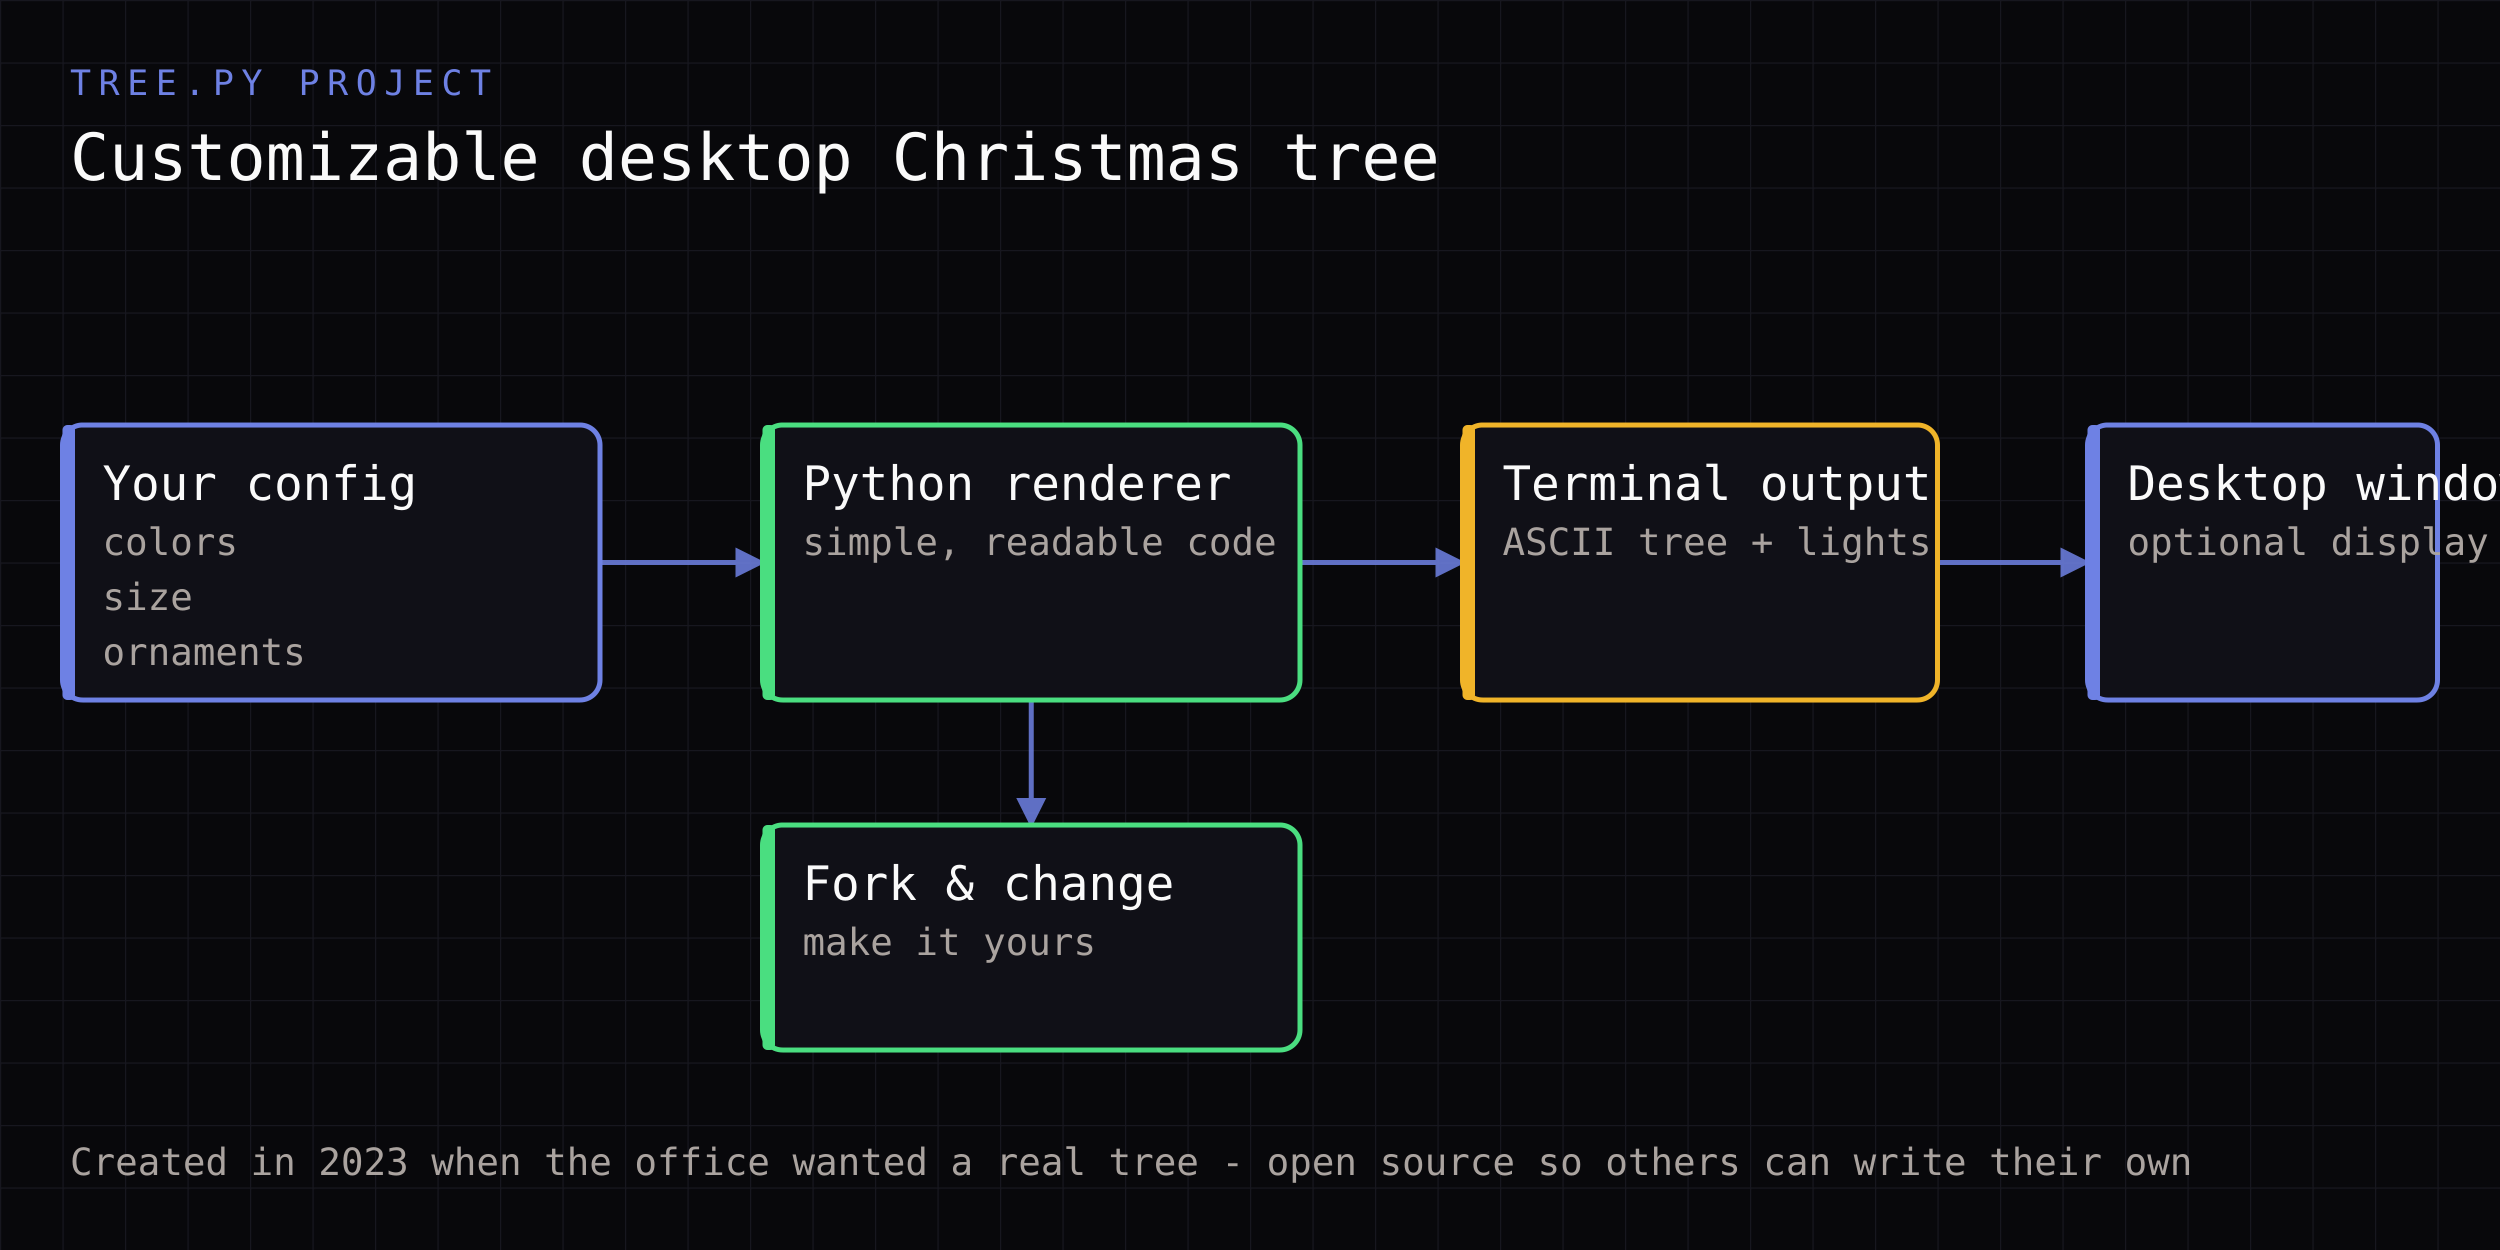
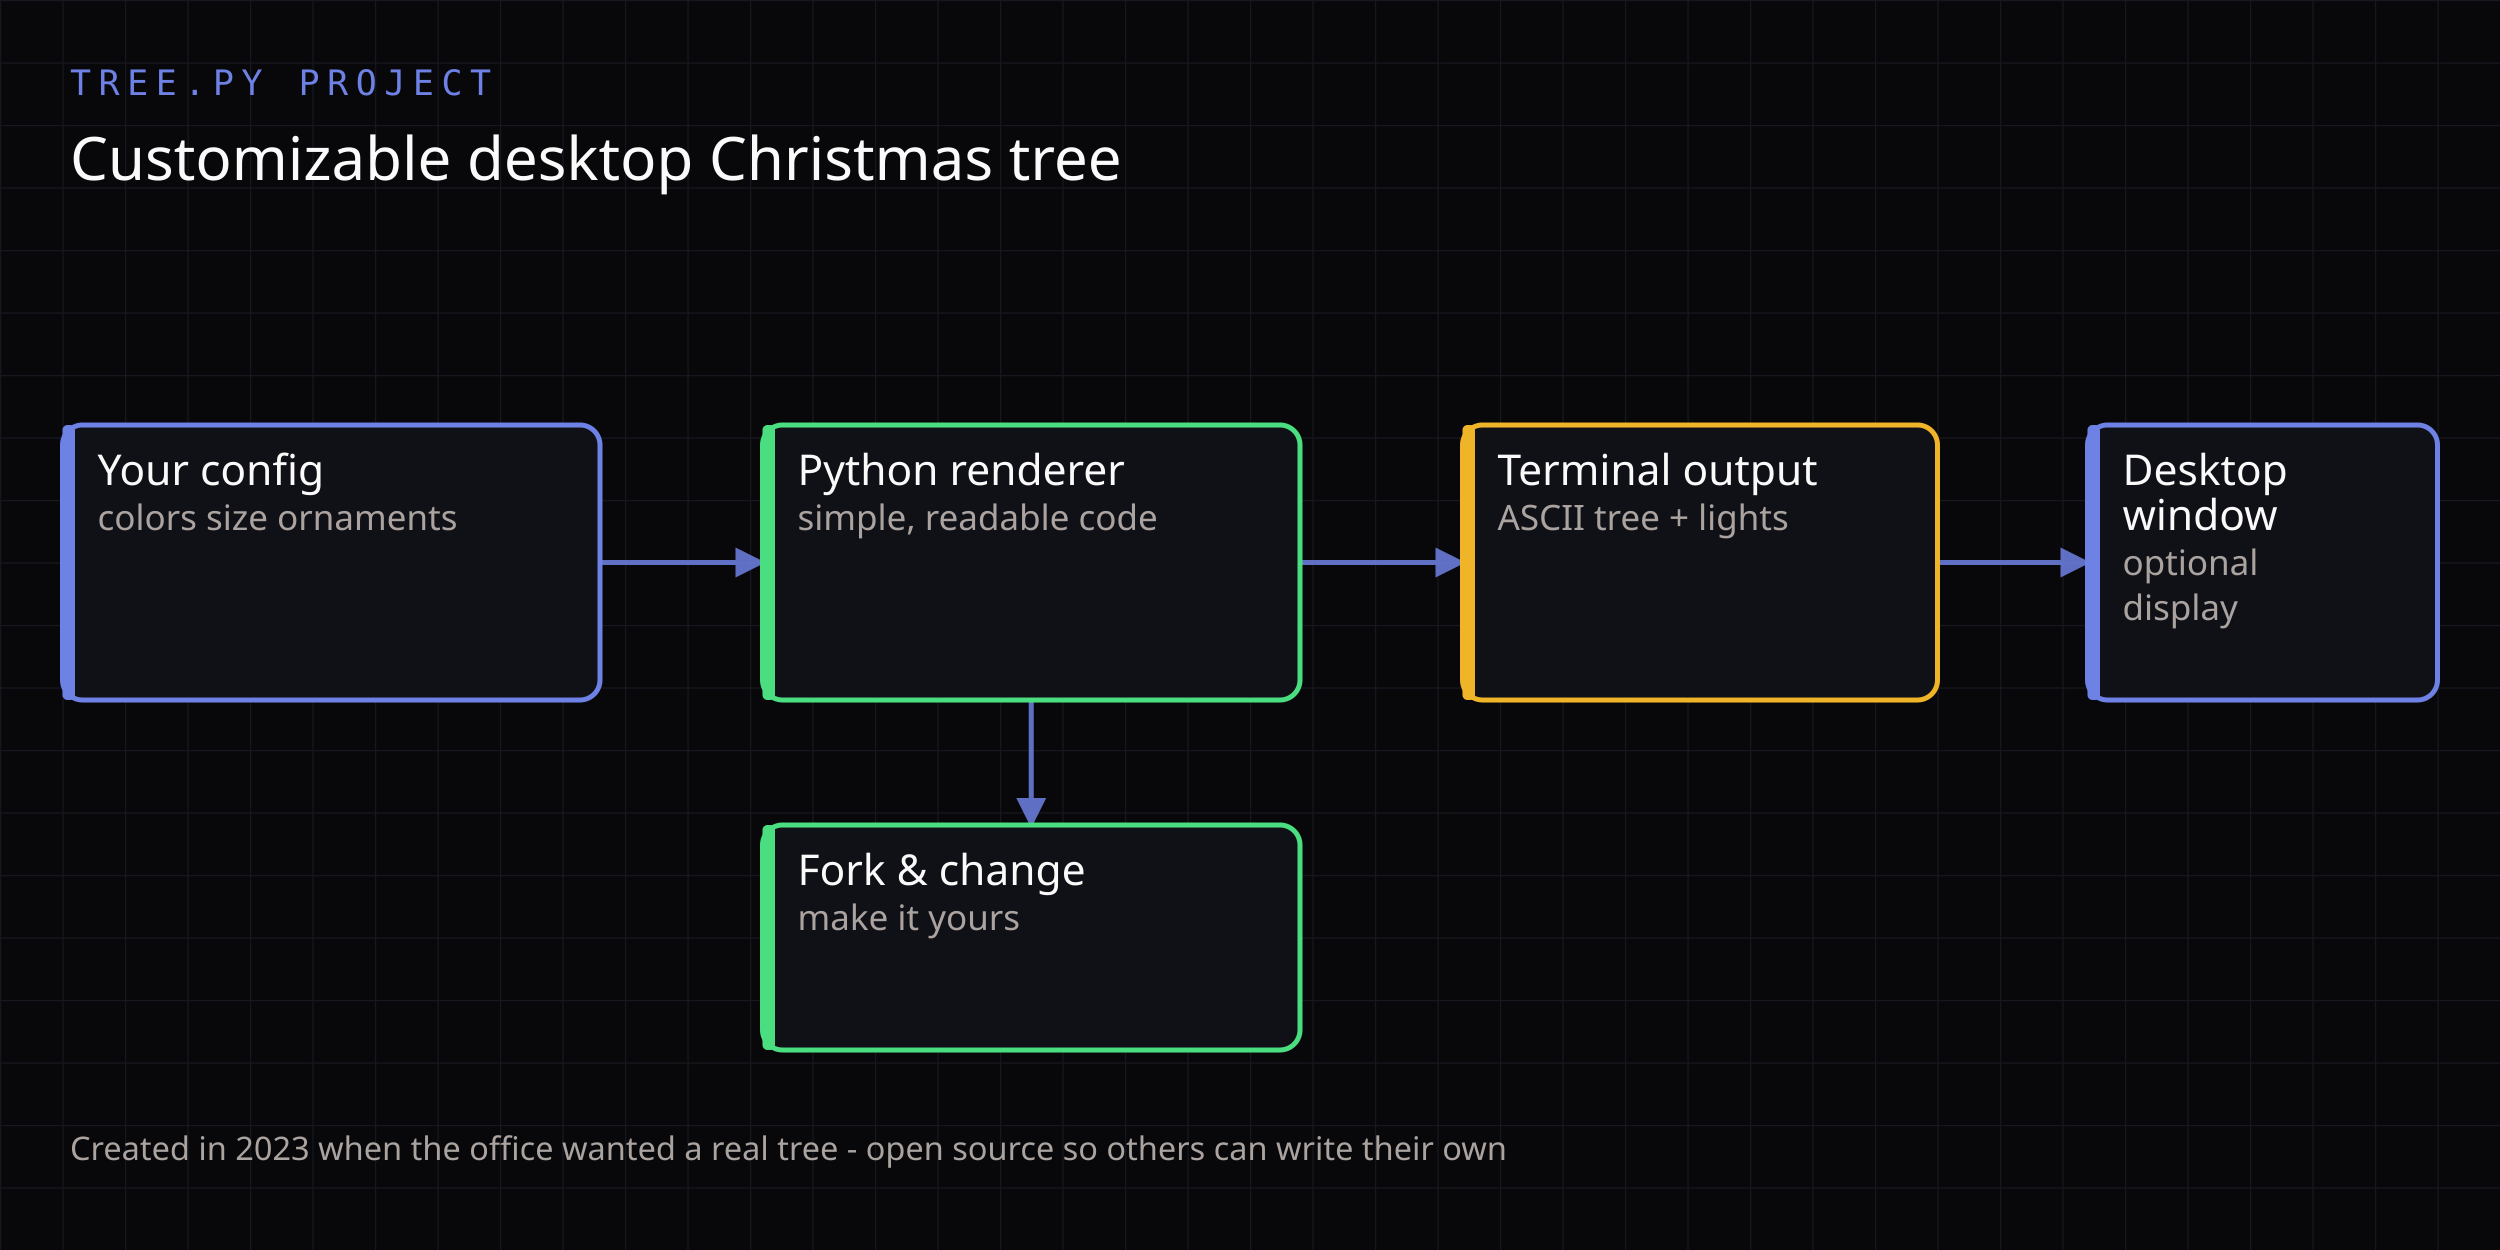
<svg xmlns="http://www.w3.org/2000/svg" width="1000" height="500" viewBox="0 0 1000 500" role="img" aria-label="Customizable desktop Christmas tree">
  <defs>
    <pattern id="g" width="25" height="25" patternUnits="userSpaceOnUse">
      <path d="M25 0H0V25" fill="none" stroke="#17171f" stroke-width="1" />
    </pattern>
    <marker id="a-accent" viewBox="0 0 10 10" refX="9" refY="5" markerWidth="6" markerHeight="6" orient="auto-start-reverse">
      <path d="M0 0 10 5 0 10z" fill="#6e81e4" />
    </marker>
    <marker id="a-good" viewBox="0 0 10 10" refX="9" refY="5" markerWidth="6" markerHeight="6" orient="auto-start-reverse">
      <path d="M0 0 10 5 0 10z" fill="#4ade80" />
    </marker>
    <marker id="a-warn" viewBox="0 0 10 10" refX="9" refY="5" markerWidth="6" markerHeight="6" orient="auto-start-reverse">
      <path d="M0 0 10 5 0 10z" fill="#f0b429" />
    </marker>
    <marker id="a-bad" viewBox="0 0 10 10" refX="9" refY="5" markerWidth="6" markerHeight="6" orient="auto-start-reverse">
      <path d="M0 0 10 5 0 10z" fill="#ff6b6b" />
    </marker>
  </defs>
  <rect width="1000" height="500" fill="#08080b" />
  <rect width="1000" height="500" fill="url(#g)" />
  <text x="28" y="38" fill="#6e81e4" font-size="14" letter-spacing="3" font-family="monospace">TREE.PY PROJECT</text>
-   <text x="28" y="72" fill="#fafafa" font-size="26" font-family="monospace">Customizable desktop Christmas tree</text>
+   <text x="28" y="72" fill="#fafafa" font-size="24" font-family="system-ui, sans-serif">Customizable desktop Christmas tree</text>
  <line x1="240" y1="225" x2="305" y2="225" stroke="#6e81e4" stroke-width="2" marker-end="url(#a-accent)" opacity="0.85" />
  <line x1="520" y1="225" x2="585" y2="225" stroke="#6e81e4" stroke-width="2" marker-end="url(#a-accent)" opacity="0.85" />
  <line x1="775" y1="225" x2="835" y2="225" stroke="#6e81e4" stroke-width="2" marker-end="url(#a-accent)" opacity="0.85" />
  <line x1="412.5" y1="280" x2="412.5" y2="330" stroke="#6e81e4" stroke-width="2" marker-end="url(#a-accent)" opacity="0.85" />
  <rect x="25" y="170" width="215" height="110" rx="8" fill="#101017" stroke="#6e81e4" stroke-width="2" />
  <rect x="25" y="170" width="5" height="110" rx="2" fill="#6e81e4" />
-   <text x="41" y="200" fill="#fafafa" font-size="19" font-family="monospace">Your config</text>
-   <text x="41" y="222" fill="#aaa39f" font-size="15" font-family="monospace">colors </text>
-   <text x="41" y="244" fill="#aaa39f" font-size="15" font-family="monospace"> size </text>
-   <text x="41" y="266" fill="#aaa39f" font-size="15" font-family="monospace"> ornaments</text>
+   <text x="39" y="194" fill="#fafafa" font-size="17" font-family="system-ui, sans-serif">Your config</text>
+   <text x="39" y="212" fill="#aaa39f" font-size="14" font-family="system-ui, sans-serif">colors size ornaments</text>
  <rect x="305" y="170" width="215" height="110" rx="8" fill="#101017" stroke="#4ade80" stroke-width="2" />
  <rect x="305" y="170" width="5" height="110" rx="2" fill="#4ade80" />
-   <text x="321" y="200" fill="#fafafa" font-size="19" font-family="monospace">Python renderer</text>
-   <text x="321" y="222" fill="#aaa39f" font-size="15" font-family="monospace">simple, readable code</text>
+   <text x="319" y="194" fill="#fafafa" font-size="17" font-family="system-ui, sans-serif">Python renderer</text>
+   <text x="319" y="212" fill="#aaa39f" font-size="14" font-family="system-ui, sans-serif">simple, readable code</text>
  <rect x="585" y="170" width="190" height="110" rx="8" fill="#101017" stroke="#f0b429" stroke-width="2" />
  <rect x="585" y="170" width="5" height="110" rx="2" fill="#f0b429" />
-   <text x="601" y="200" fill="#fafafa" font-size="19" font-family="monospace">Terminal output</text>
-   <text x="601" y="222" fill="#aaa39f" font-size="15" font-family="monospace">ASCII tree + lights</text>
+   <text x="599" y="194" fill="#fafafa" font-size="17" font-family="system-ui, sans-serif">Terminal output</text>
+   <text x="599" y="212" fill="#aaa39f" font-size="14" font-family="system-ui, sans-serif">ASCII tree + lights</text>
  <rect x="835" y="170" width="140" height="110" rx="8" fill="#101017" stroke="#6e81e4" stroke-width="2" />
  <rect x="835" y="170" width="5" height="110" rx="2" fill="#6e81e4" />
-   <text x="851" y="200" fill="#fafafa" font-size="19" font-family="monospace">Desktop window</text>
-   <text x="851" y="222" fill="#aaa39f" font-size="15" font-family="monospace">optional display</text>
+   <text x="849" y="194" fill="#fafafa" font-size="17" font-family="system-ui, sans-serif">Desktop</text>
+   <text x="849" y="212" fill="#fafafa" font-size="17" font-family="system-ui, sans-serif">window</text>
+   <text x="849" y="230" fill="#aaa39f" font-size="14" font-family="system-ui, sans-serif">optional</text>
+   <text x="849" y="248" fill="#aaa39f" font-size="14" font-family="system-ui, sans-serif">display</text>
  <rect x="305" y="330" width="215" height="90" rx="8" fill="#101017" stroke="#4ade80" stroke-width="2" />
  <rect x="305" y="330" width="5" height="90" rx="2" fill="#4ade80" />
-   <text x="321" y="360" fill="#fafafa" font-size="19" font-family="monospace">Fork &amp; change</text>
-   <text x="321" y="382" fill="#aaa39f" font-size="15" font-family="monospace">make it yours</text>
-   <text x="28" y="470" fill="#aaa39f" font-size="15" font-family="monospace">Created in 2023 when the office wanted a real tree - open source so others can write their own</text>
+   <text x="319" y="354" fill="#fafafa" font-size="17" font-family="system-ui, sans-serif">Fork &amp; change</text>
+   <text x="319" y="372" fill="#aaa39f" font-size="14" font-family="system-ui, sans-serif">make it yours</text>
+   <text x="28" y="464" fill="#aaa39f" font-size="13" font-family="system-ui, sans-serif">Created in 2023 when the office wanted a real tree - open source so others can write their own</text>
</svg>
